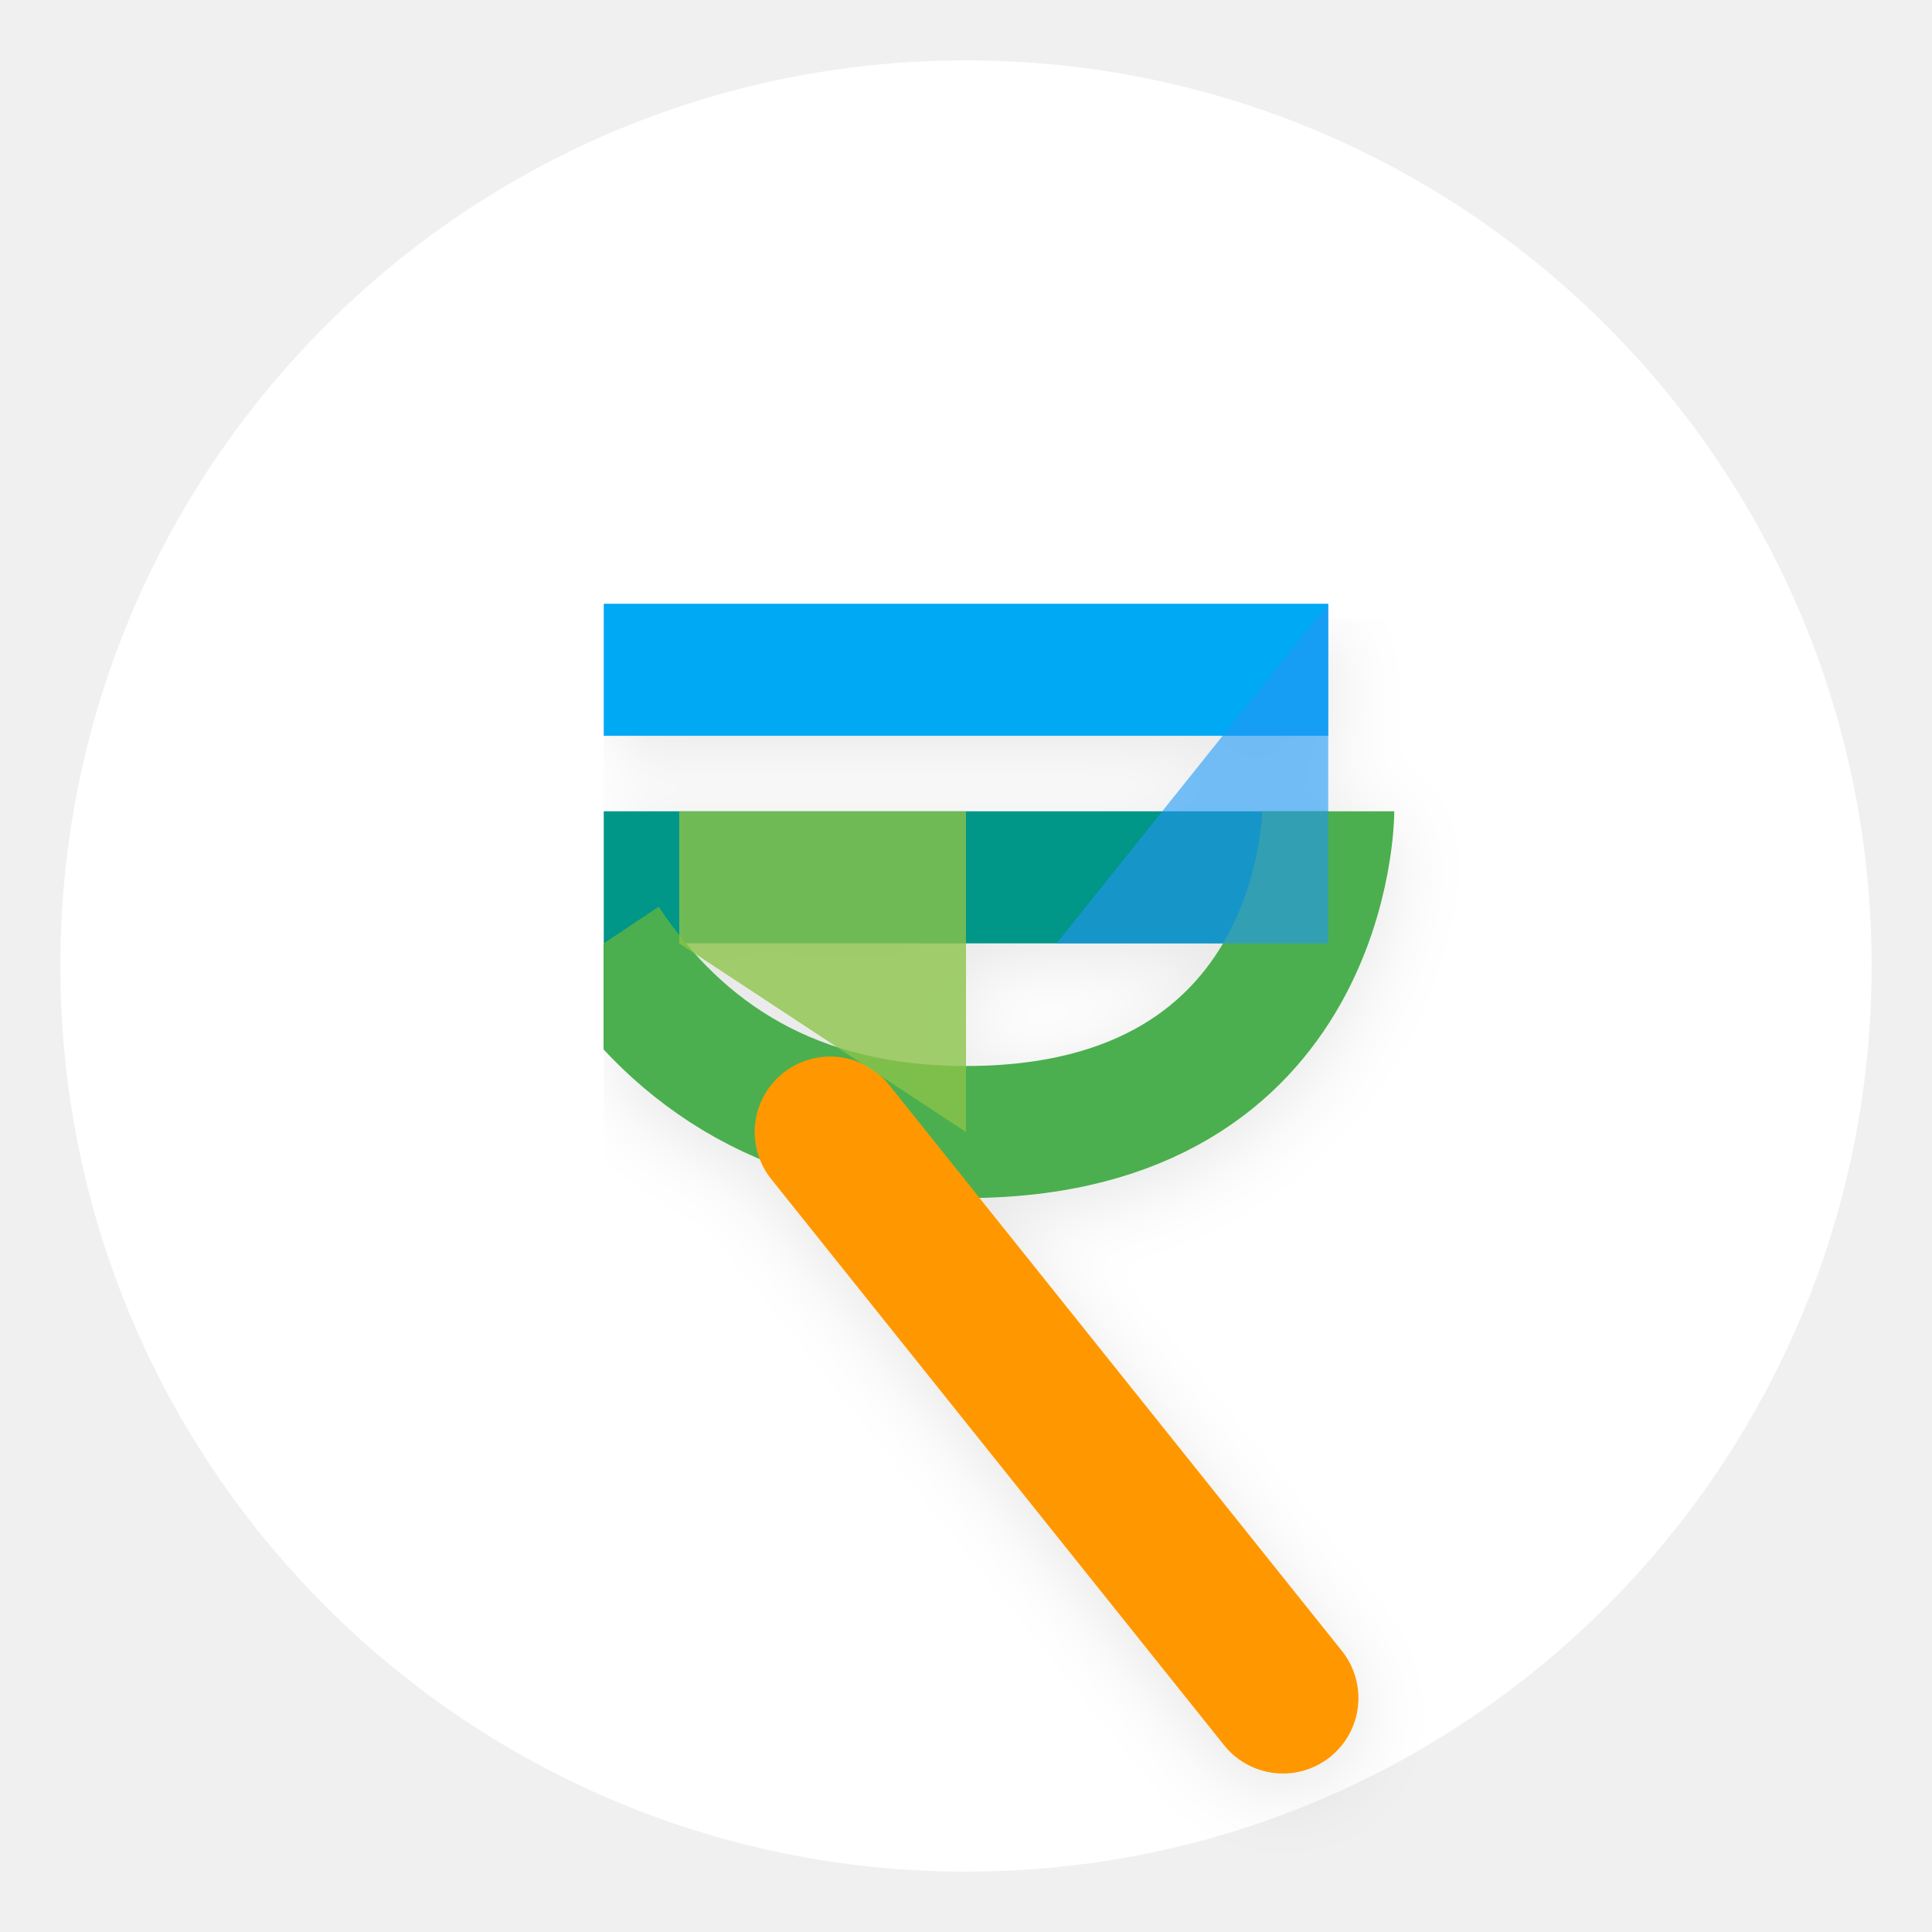
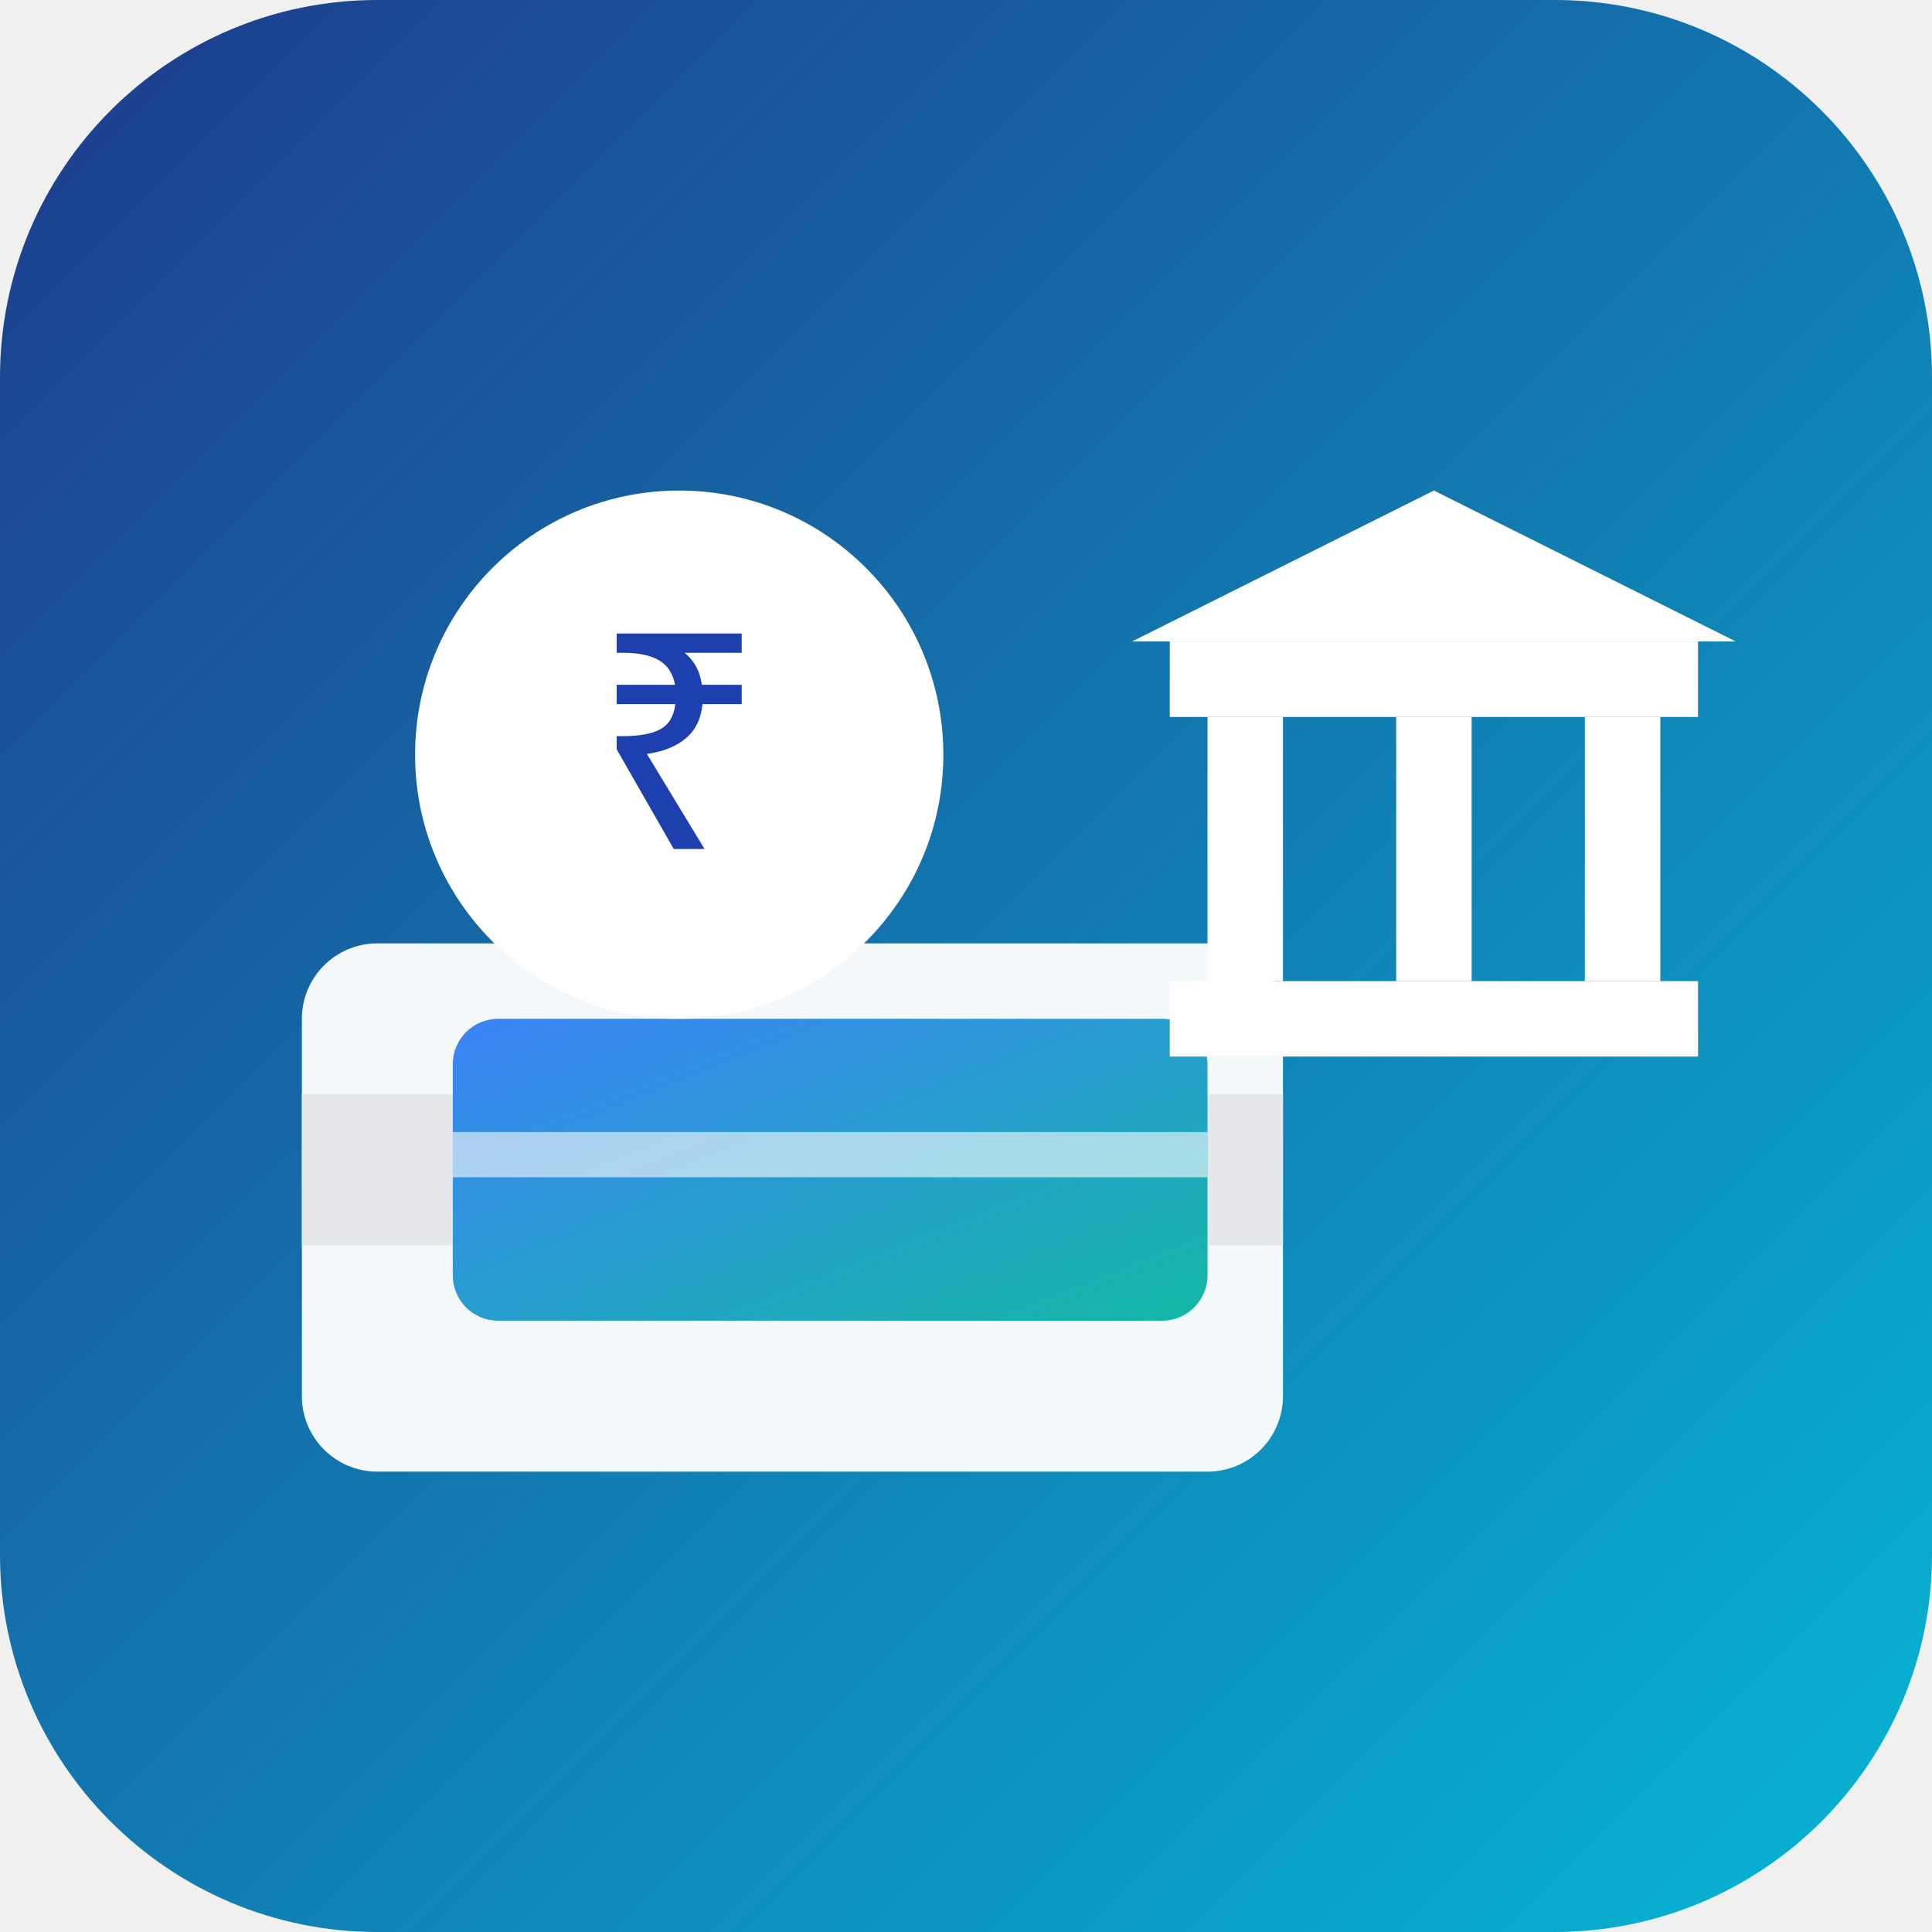
- <svg xmlns="http://www.w3.org/2000/svg" width="512" height="512" viewBox="0 0 512 512" fill="none">
-   <circle cx="256" cy="256" r="240" fill="white" />
+ <svg xmlns="http://www.w3.org/2000/svg" width="512" height="512" viewBox="0 0 512 512">
  <defs>
-     <filter id="shadow" x="0" y="0" width="512" height="512">
-       <feDropShadow dx="0" dy="4" stdDeviation="10" flood-opacity="0.1" />
-     </filter>
+     <linearGradient id="bg" x1="0" y1="0" x2="1" y2="1">
+       <stop offset="0%" stop-color="#1e3a8a" />
+       <stop offset="100%" stop-color="#06b6d4" />
+     </linearGradient>
+     <linearGradient id="accent" x1="0" y1="0" x2="1" y2="1">
+       <stop offset="0%" stop-color="#3b82f6" />
+       <stop offset="100%" stop-color="#14b8a6" />
+     </linearGradient>
  </defs>
-   <g filter="url(#shadow)">
-     <path d="M160 160H352V195H160V160Z" fill="#03A9F4" />
-     <path d="M160 215H352V250H160V215Z" fill="#009688" />
-     <path d="M352 215C352 215 352 300 256 300C210 300 180 280 160 250" stroke="#4CAF50" stroke-width="35" fill="none" />
-     <path d="M220 300L340 450" stroke="#FF9800" stroke-width="40" stroke-linecap="round" />
-     <path d="M256 300L180 250V215H256V300Z" fill="#8BC34A" opacity="0.8" />
-     <path d="M352 160L280 250H352V160Z" fill="#2196F3" opacity="0.6" />
+   <rect x="0" y="0" width="512" height="512" rx="100" fill="url(#bg)" />
+   <rect x="80" y="250" width="260" height="140" rx="20" fill="#ffffff" opacity="0.95" />
+   <rect x="80" y="290" width="260" height="40" fill="#e5e7eb" />
+   <rect x="120" y="270" width="200" height="80" rx="12" fill="url(#accent)" />
+   <rect x="120" y="300" width="200" height="12" fill="#ffffff" opacity="0.6" />
+   <circle cx="180" cy="200" r="70" fill="#ffffff" />
+   <text x="180" y="225" font-size="80" text-anchor="middle" fill="#1e40af" font-family="Arial, sans-serif">₹</text>
+   <g transform="translate(300,130)">
+     <polygon points="0,40 80,0 160,40" fill="#ffffff" />
+     <rect x="10" y="40" width="140" height="20" fill="#ffffff" />
+     <rect x="20" y="60" width="20" height="70" fill="#ffffff" />
+     <rect x="70" y="60" width="20" height="70" fill="#ffffff" />
+     <rect x="120" y="60" width="20" height="70" fill="#ffffff" />
+     <rect x="10" y="130" width="140" height="20" fill="#ffffff" />
  </g>
</svg>
